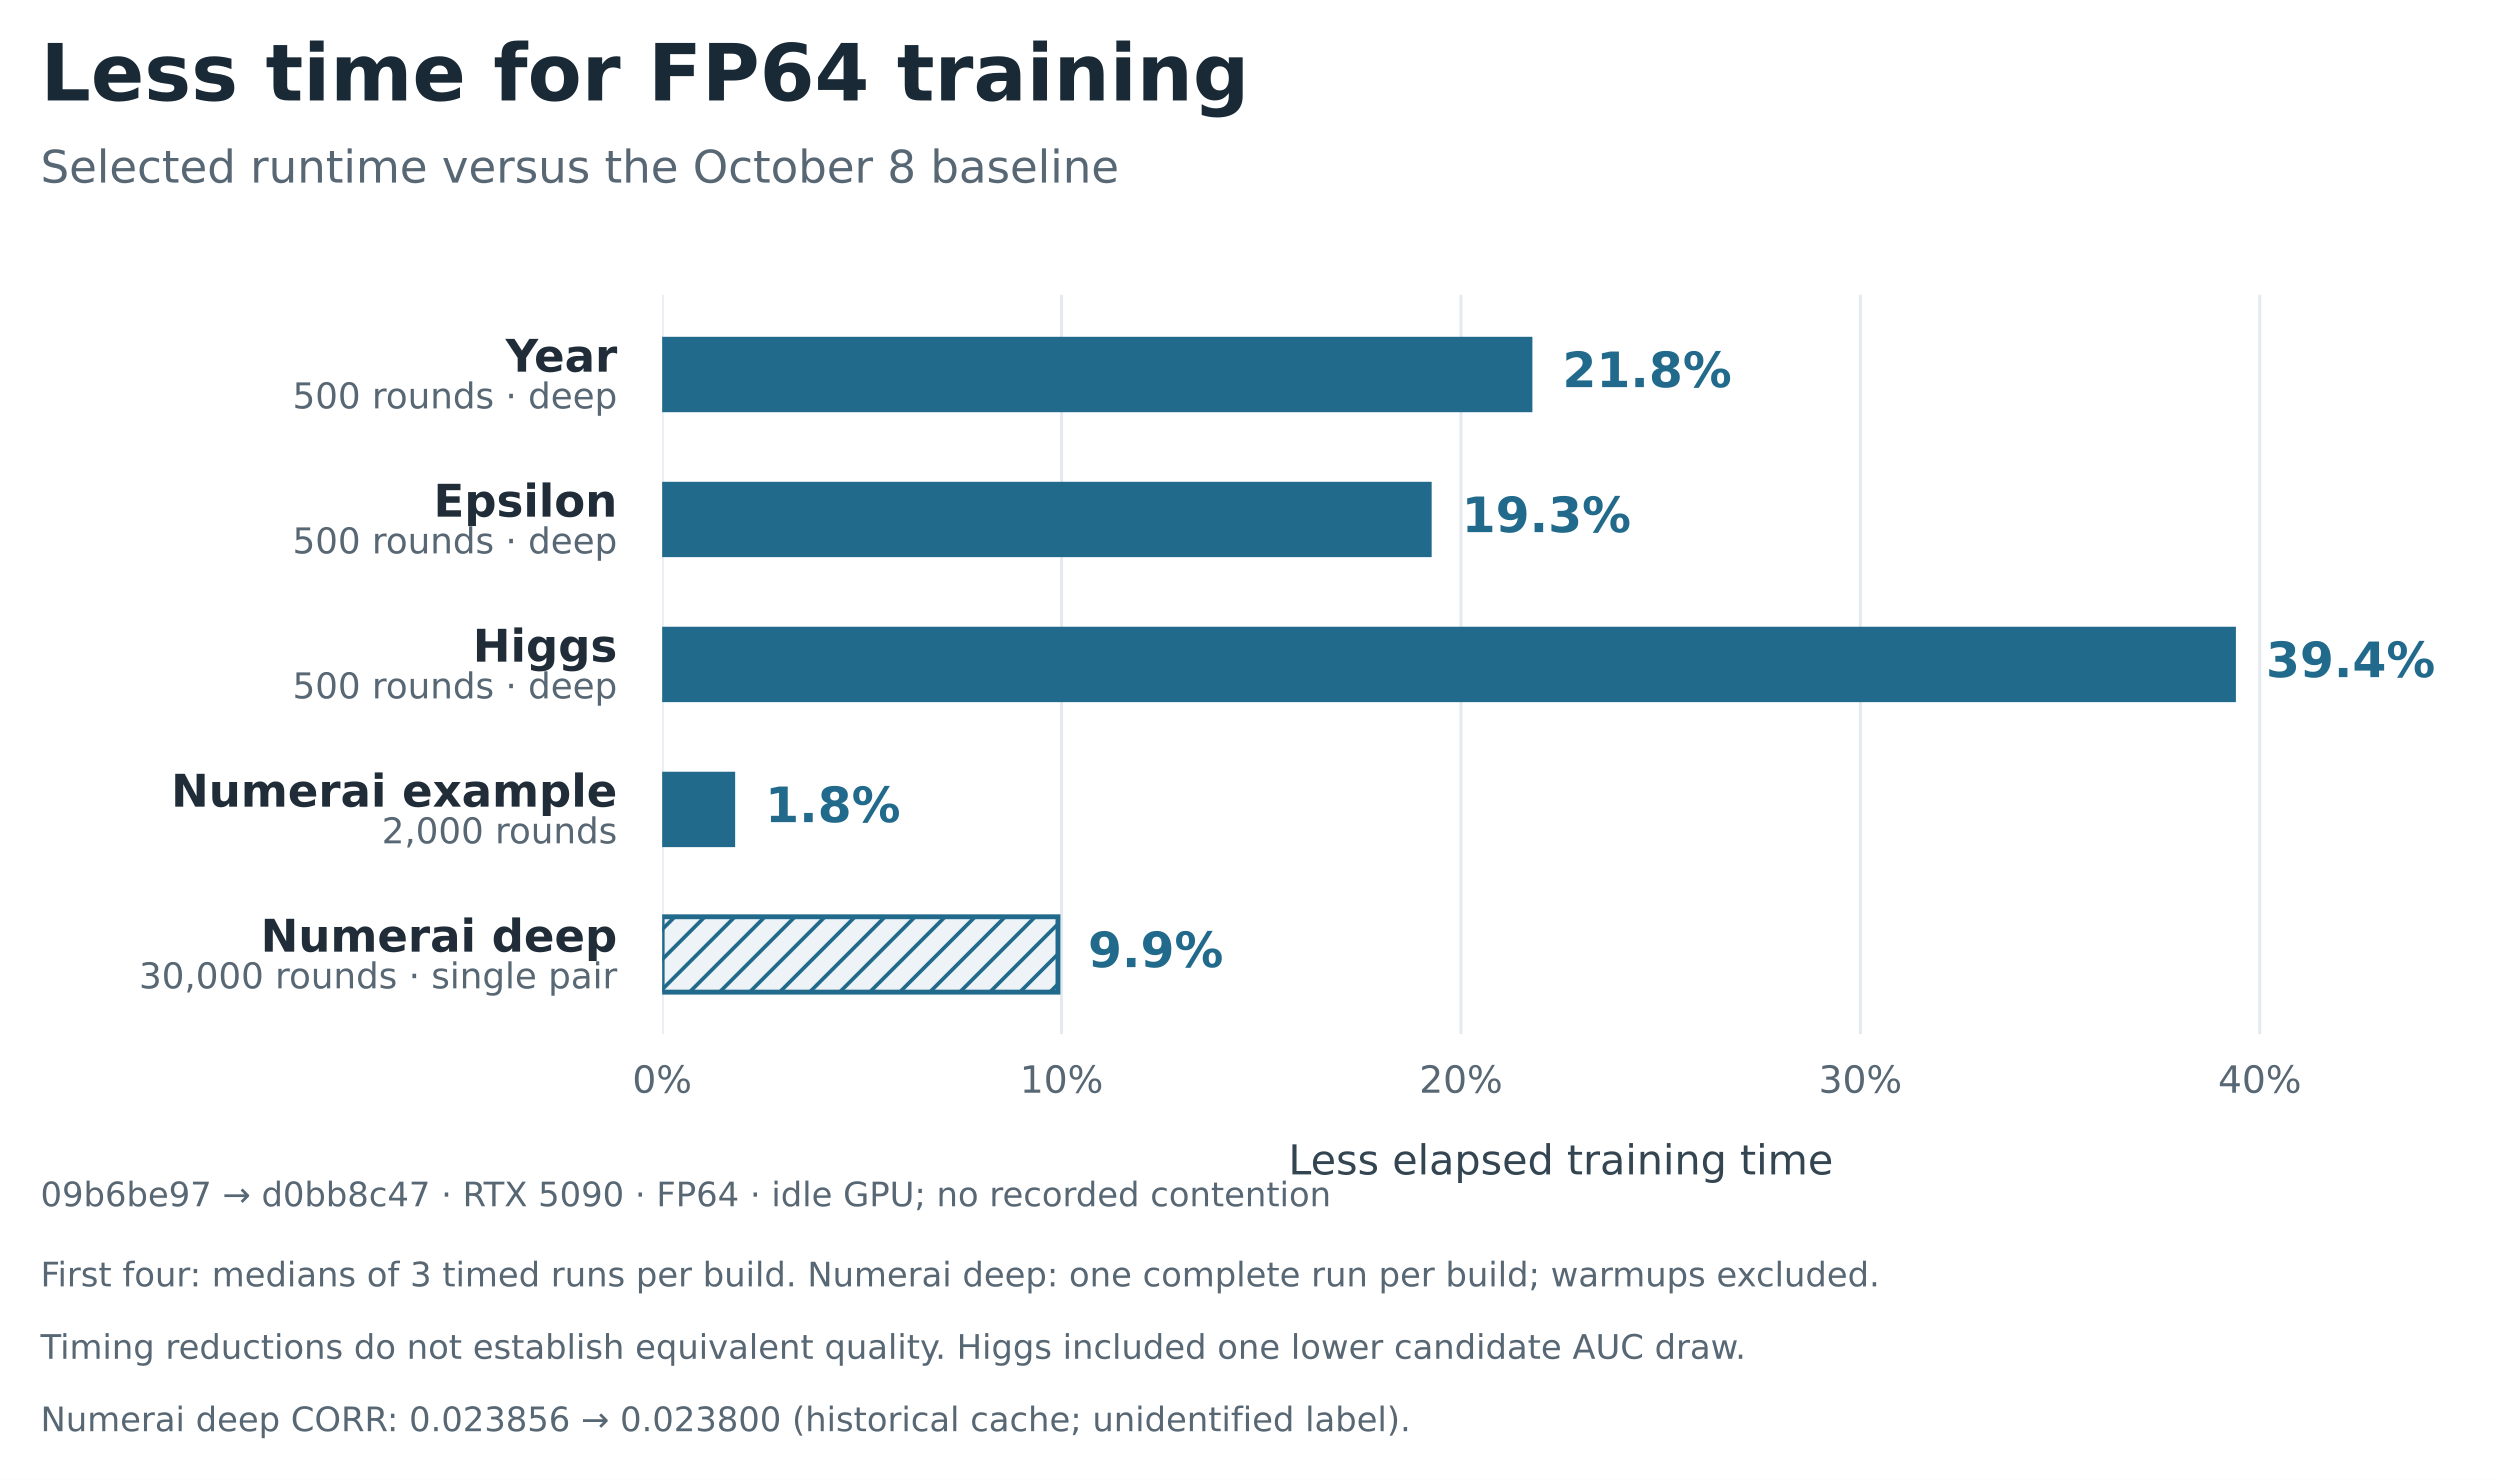
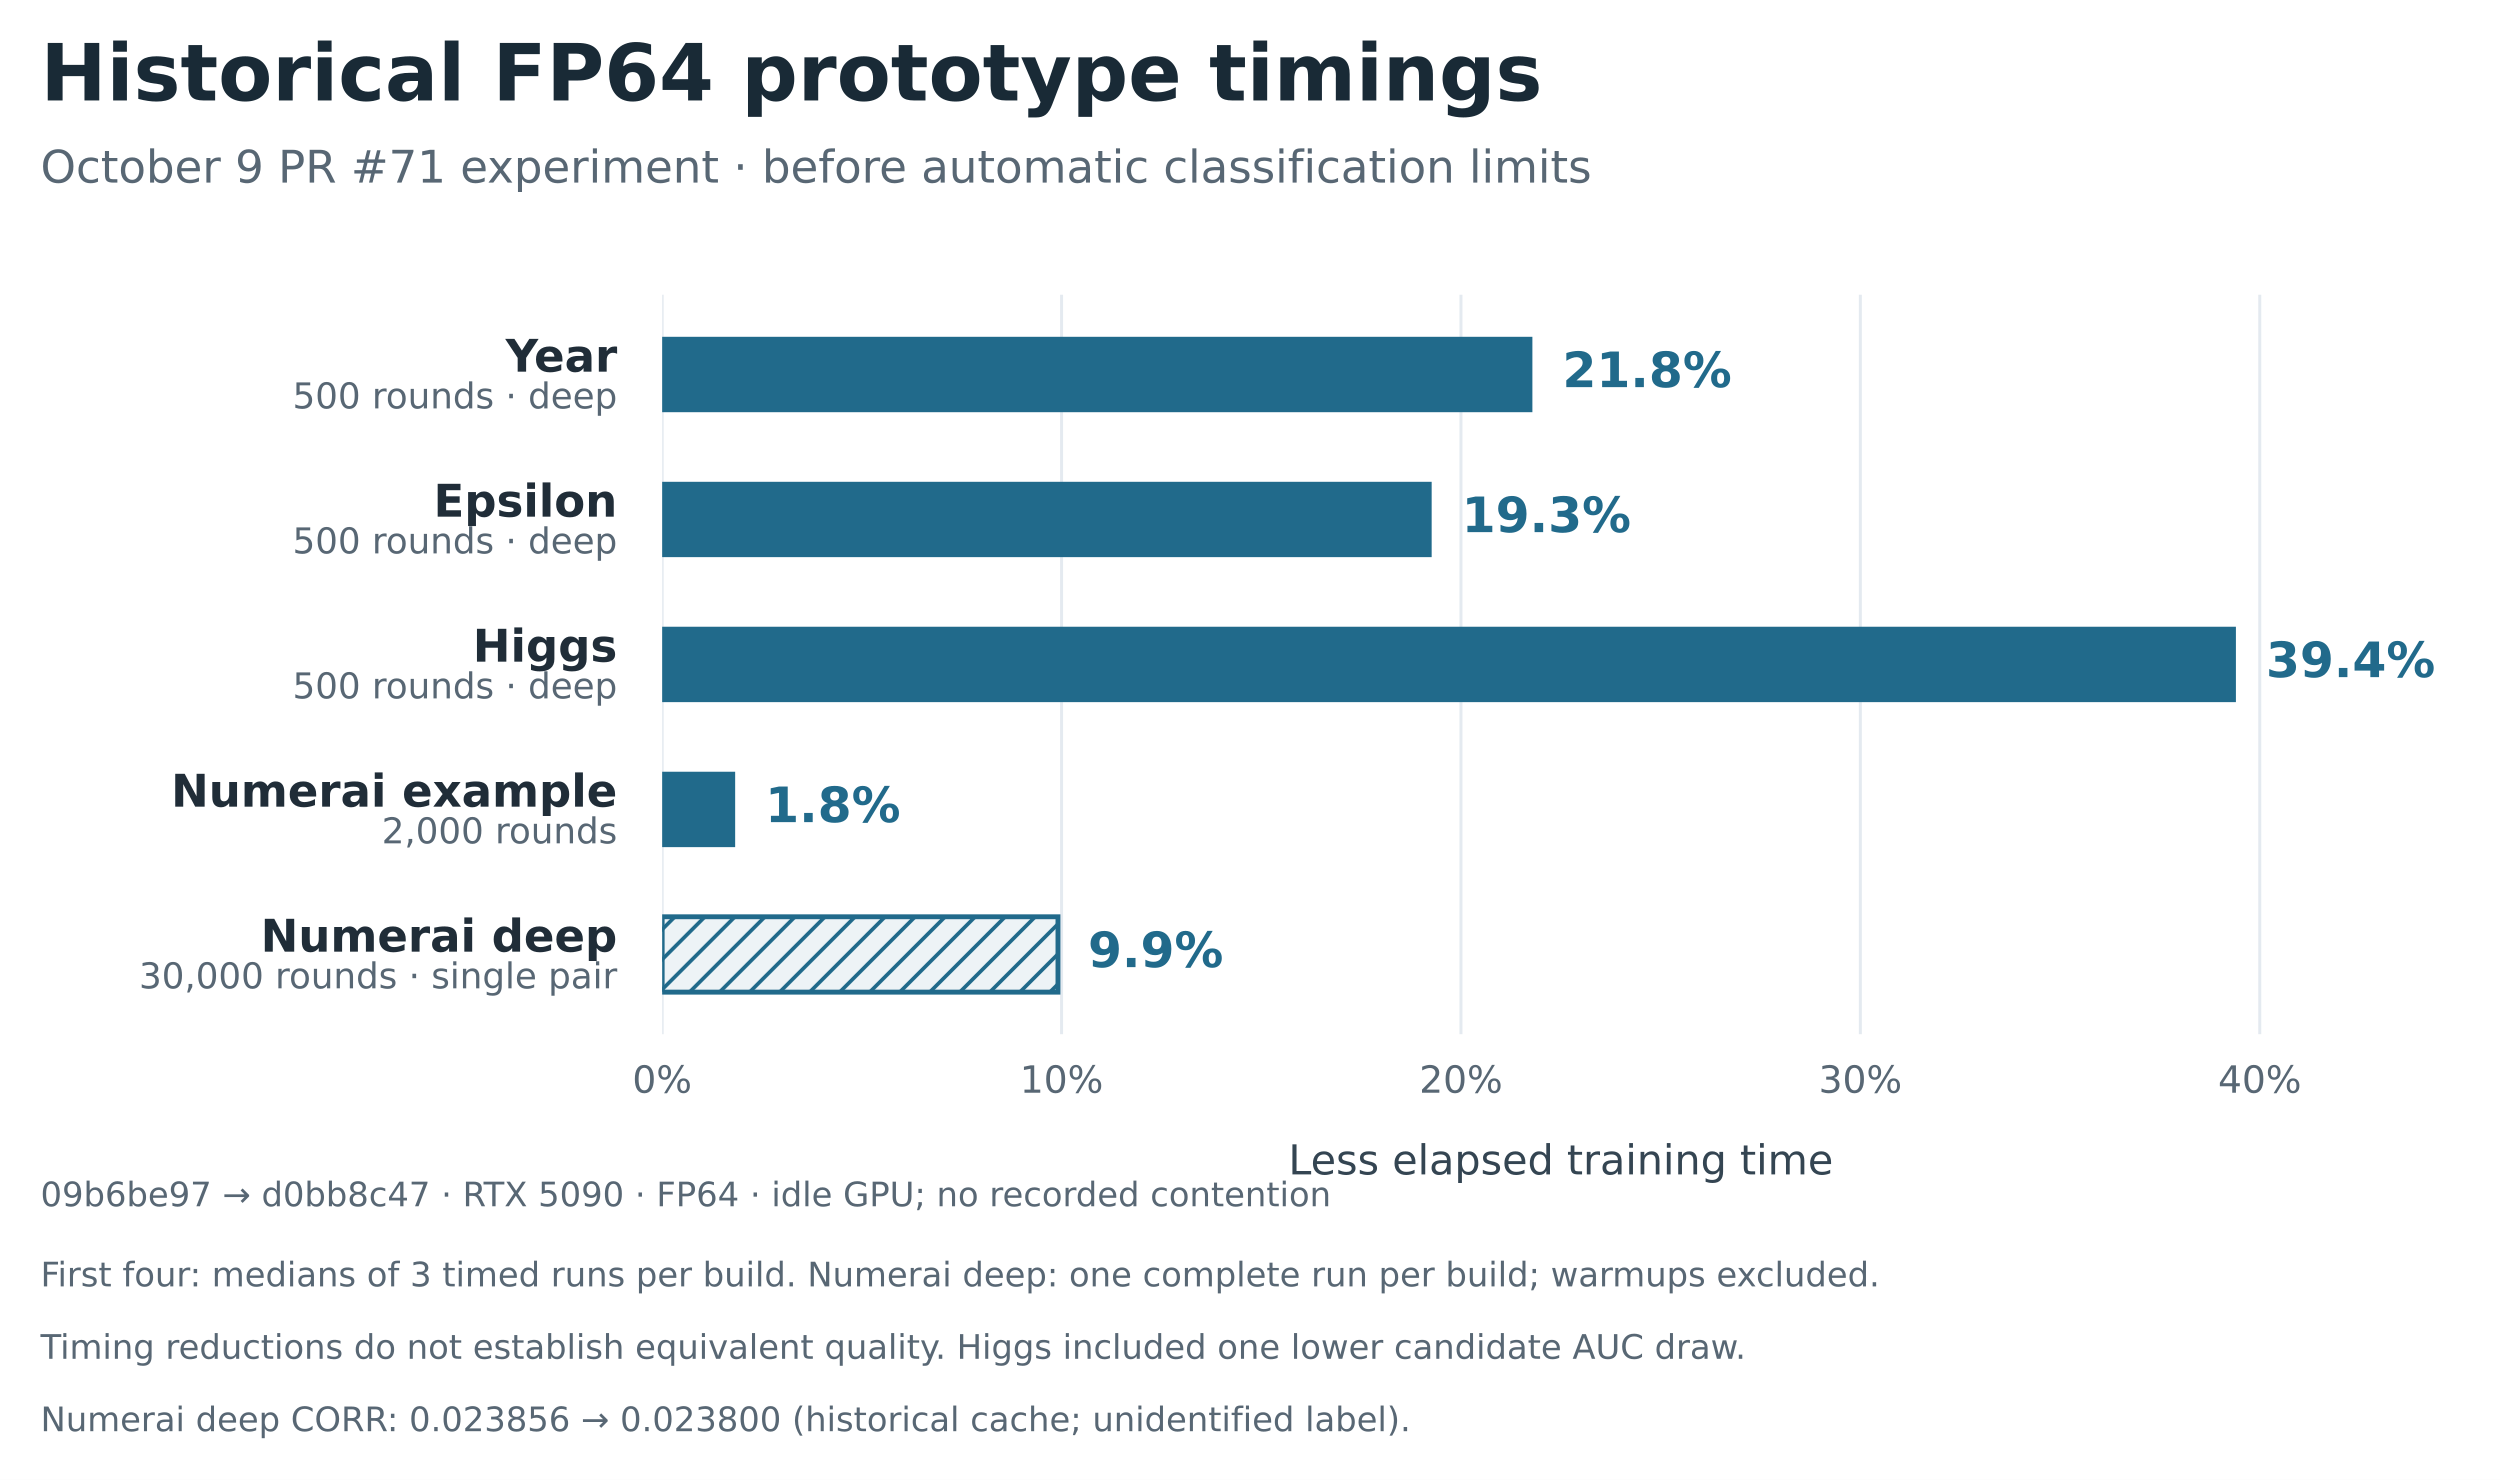
<svg xmlns="http://www.w3.org/2000/svg" width="666pt" height="394.229pt" viewBox="0 0 666 394.229" version="1.1">
  <defs>
    <style type="text/css">*{stroke-linejoin: round; stroke-linecap: butt}</style>
  </defs>
  <g id="figure_1">
    <g id="patch_1">
      <path d="M 0 394.229 L 666 394.229 L 666 0 L 0 0 z " style="fill: #ffffff" />
    </g>
    <g id="axes_1">
      <g id="patch_2">
        <path d="M 176.4 275.508 L 655.2 275.508 L 655.2 78.516 L 176.4 78.516 z " style="fill: #ffffff" />
      </g>
      <g id="matplotlib.axis_1">
        <g id="xtick_1">
          <g id="line2d_1">
            <path d="M 176.4 275.508 L 176.4 78.516 " clip-path="url(#p49cebc9b9d)" style="fill: none; stroke: #e4eaf0; stroke-width: 0.8; stroke-linecap: square" />
          </g>
          <g id="line2d_2" />
          <g id="text_1">
            <text style="font-size: 10px; font-family: 'DejaVu Sans'; text-anchor: middle; fill: #586774" x="176.4" y="291.106" transform="rotate(-0 176.4 291.1057)">0%</text>
          </g>
        </g>
        <g id="xtick_2">
          <g id="line2d_3">
            <path d="M 282.8 275.508 L 282.8 78.516 " clip-path="url(#p49cebc9b9d)" style="fill: none; stroke: #e4eaf0; stroke-width: 0.8; stroke-linecap: square" />
          </g>
          <g id="line2d_4" />
          <g id="text_2">
            <text style="font-size: 10px; font-family: 'DejaVu Sans'; text-anchor: middle; fill: #586774" x="282.8" y="291.106" transform="rotate(-0 282.8 291.1057)">10%</text>
          </g>
        </g>
        <g id="xtick_3">
          <g id="line2d_5">
            <path d="M 389.2 275.508 L 389.2 78.516 " clip-path="url(#p49cebc9b9d)" style="fill: none; stroke: #e4eaf0; stroke-width: 0.8; stroke-linecap: square" />
          </g>
          <g id="line2d_6" />
          <g id="text_3">
            <text style="font-size: 10px; font-family: 'DejaVu Sans'; text-anchor: middle; fill: #586774" x="389.2" y="291.106" transform="rotate(-0 389.2 291.1057)">20%</text>
          </g>
        </g>
        <g id="xtick_4">
          <g id="line2d_7">
            <path d="M 495.6 275.508 L 495.6 78.516 " clip-path="url(#p49cebc9b9d)" style="fill: none; stroke: #e4eaf0; stroke-width: 0.8; stroke-linecap: square" />
          </g>
          <g id="line2d_8" />
          <g id="text_4">
            <text style="font-size: 10px; font-family: 'DejaVu Sans'; text-anchor: middle; fill: #586774" x="495.6" y="291.106" transform="rotate(-0 495.6 291.1057)">30%</text>
          </g>
        </g>
        <g id="xtick_5">
          <g id="line2d_9">
            <path d="M 602 275.508 L 602 78.516 " clip-path="url(#p49cebc9b9d)" style="fill: none; stroke: #e4eaf0; stroke-width: 0.8; stroke-linecap: square" />
          </g>
          <g id="line2d_10" />
          <g id="text_5">
            <text style="font-size: 10px; font-family: 'DejaVu Sans'; text-anchor: middle; fill: #586774" x="602" y="291.106" transform="rotate(-0 602 291.1057)">40%</text>
          </g>
        </g>
        <g id="text_6">
          <text style="font-size: 11px; font-family: 'DejaVu Sans'; text-anchor: middle; fill: #344552" x="415.8" y="312.866" transform="rotate(-0 415.8 312.8663)">Less elapsed training time</text>
        </g>
      </g>
      <g id="matplotlib.axis_2" />
      <g id="patch_3">
        <path d="M 176.4 89.718 L 408.229 89.718 L 408.229 109.803 L 176.4 109.803 z " clip-path="url(#p49cebc9b9d)" style="fill: #216a8b" />
      </g>
      <g id="patch_4">
        <path d="M 176.4 128.343 L 381.396 128.343 L 381.396 148.429 L 176.4 148.429 z " clip-path="url(#p49cebc9b9d)" style="fill: #216a8b" />
      </g>
      <g id="patch_5">
        <path d="M 176.4 166.969 L 595.647 166.969 L 595.647 187.055 L 176.4 187.055 z " clip-path="url(#p49cebc9b9d)" style="fill: #216a8b" />
      </g>
      <g id="patch_6">
        <path d="M 176.4 205.595 L 195.846 205.595 L 195.846 225.681 L 176.4 225.681 z " clip-path="url(#p49cebc9b9d)" style="fill: #216a8b" />
      </g>
      <g id="patch_7">
        <path d="M 176.4 244.221 L 281.844 244.221 L 281.844 264.306 L 176.4 264.306 z " clip-path="url(#p49cebc9b9d)" style="fill: url(#h05b83db03e); stroke: #216a8b; stroke-width: 1.3; stroke-linejoin: miter" />
      </g>
      <g id="text_7">
        <text style="font-weight: 700; font-size: 13px; font-family: 'DejaVu Sans'; text-anchor: start; fill: #216a8b" x="416.229" y="103.137" transform="rotate(-0 416.2286 103.1372)">21.8%</text>
      </g>
      <g id="text_8">
        <text style="font-weight: 700; font-size: 12px; font-family: 'DejaVu Sans'; text-anchor: end; fill: #202d38" x="164.43" y="99.015" transform="rotate(-0 164.43 99.01484)">Year</text>
      </g>
      <g id="text_9">
        <text style="font-size: 9.5px; font-family: 'DejaVu Sans'; text-anchor: end; fill: #586774" x="164.43" y="108.795" transform="rotate(-0 164.43 108.7948)">500 rounds · deep</text>
      </g>
      <g id="text_10">
        <text style="font-weight: 700; font-size: 13px; font-family: 'DejaVu Sans'; text-anchor: start; fill: #216a8b" x="389.396" y="141.763" transform="rotate(-0 389.3958 141.7631)">19.3%</text>
      </g>
      <g id="text_11">
        <text style="font-weight: 700; font-size: 12px; font-family: 'DejaVu Sans'; text-anchor: end; fill: #202d38" x="164.43" y="137.641" transform="rotate(-0 164.43 137.6412)">Epsilon</text>
      </g>
      <g id="text_12">
        <text style="font-size: 9.5px; font-family: 'DejaVu Sans'; text-anchor: end; fill: #586774" x="164.43" y="147.421" transform="rotate(-0 164.43 147.4207)">500 rounds · deep</text>
      </g>
      <g id="text_13">
        <text style="font-weight: 700; font-size: 13px; font-family: 'DejaVu Sans'; text-anchor: start; fill: #216a8b" x="603.647" y="180.389" transform="rotate(-0 603.6472 180.389)">39.4%</text>
      </g>
      <g id="text_14">
        <text style="font-weight: 700; font-size: 12px; font-family: 'DejaVu Sans'; text-anchor: end; fill: #202d38" x="164.43" y="176.267" transform="rotate(-0 164.43 176.2671)">Higgs</text>
      </g>
      <g id="text_15">
        <text style="font-size: 9.5px; font-family: 'DejaVu Sans'; text-anchor: end; fill: #586774" x="164.43" y="186.047" transform="rotate(-0 164.43 186.0465)">500 rounds · deep</text>
      </g>
      <g id="text_16">
        <text style="font-weight: 700; font-size: 13px; font-family: 'DejaVu Sans'; text-anchor: start; fill: #216a8b" x="203.846" y="219.015" transform="rotate(-0 203.8458 219.0148)">1.8%</text>
      </g>
      <g id="text_17">
        <text style="font-weight: 700; font-size: 12px; font-family: 'DejaVu Sans'; text-anchor: end; fill: #202d38" x="164.43" y="214.893" transform="rotate(-0 164.43 214.893)">Numerai example</text>
      </g>
      <g id="text_18">
        <text style="font-size: 9.5px; font-family: 'DejaVu Sans'; text-anchor: end; fill: #586774" x="164.43" y="224.672" transform="rotate(-0 164.43 224.6724)">2,000 rounds</text>
      </g>
      <g id="text_19">
        <text style="font-weight: 700; font-size: 13px; font-family: 'DejaVu Sans'; text-anchor: start; fill: #216a8b" x="289.844" y="257.641" transform="rotate(-0 289.8436 257.6407)">9.9%</text>
      </g>
      <g id="text_20">
        <text style="font-weight: 700; font-size: 12px; font-family: 'DejaVu Sans'; text-anchor: end; fill: #202d38" x="164.43" y="253.519" transform="rotate(-0 164.43 253.5188)">Numerai deep</text>
      </g>
      <g id="text_21">
        <text style="font-size: 9.5px; font-family: 'DejaVu Sans'; text-anchor: end; fill: #586774" x="164.43" y="263.298" transform="rotate(-0 164.43 263.2983)">30,000 rounds · single pair</text>
      </g>
    </g>
    <g id="text_22">
-       <text style="font-weight: 700; font-size: 21px; font-family: 'DejaVu Sans'; text-anchor: start; fill: #192a36" x="10.8" y="26.757" transform="rotate(-0 10.8 26.75672)">Less time for FP64 training</text>
+       <text style="font-weight: 700; font-size: 21px; font-family: 'DejaVu Sans'; text-anchor: start; fill: #192a36" x="10.8" y="26.757" transform="rotate(-0 10.8 26.75672)">Historical FP64 prototype timings</text>
    </g>
    <g id="text_23">
-       <text style="font-size: 12px; font-family: 'DejaVu Sans'; text-anchor: start; fill: #586774" x="10.8" y="48.646" transform="rotate(-0 10.8 48.64612)">Selected runtime versus the October 8 baseline</text>
+       <text style="font-size: 12px; font-family: 'DejaVu Sans'; text-anchor: start; fill: #586774" x="10.8" y="48.646" transform="rotate(-0 10.8 48.64612)">October 9 PR #71 experiment · before automatic classification limits</text>
    </g>
    <g id="text_24">
      <text style="font-size: 9px; font-family: 'DejaVu Sans'; text-anchor: start; fill: #586774" x="10.8" y="321.349" transform="rotate(-0 10.8 321.3486)">09b6be97 → d0bb8c47  ·  RTX 5090  ·  FP64  ·  idle GPU; no recorded contention</text>
    </g>
    <g id="text_25">
      <text style="font-size: 9px; font-family: 'DejaVu Sans'; text-anchor: start; fill: #586774" x="10.8" y="342.689" transform="rotate(-0 10.8 342.6894)">First four: medians of 3 timed runs per build. Numerai deep: one complete run per build; warmups excluded.</text>
    </g>
    <g id="text_26">
      <text style="font-size: 9px; font-family: 'DejaVu Sans'; text-anchor: start; fill: #586774" x="10.8" y="361.978" transform="rotate(-0 10.8 361.9782)">Timing reductions do not establish equivalent quality. Higgs included one lower candidate AUC draw.</text>
    </g>
    <g id="text_27">
      <text style="font-size: 9px; font-family: 'DejaVu Sans'; text-anchor: start; fill: #586774" x="10.8" y="381.267" transform="rotate(-0 10.8 381.267)">Numerai deep CORR: 0.023856 → 0.023800 (historical cache; unidentified label).</text>
    </g>
  </g>
  <defs>
    <clipPath id="p49cebc9b9d">
      <rect x="176.4" y="78.516" width="478.8" height="196.992" />
    </clipPath>
  </defs>
  <defs>
    <pattern id="h05b83db03e" patternUnits="userSpaceOnUse" x="0" y="0" width="72" height="72">
      <rect x="0" y="0" width="73" height="73" fill="#edf3f6" />
      <path d="M -36 36 L 36 -36 M -32 40 L 40 -32 M -28 44 L 44 -28 M -24 48 L 48 -24 M -20 52 L 52 -20 M -16 56 L 56 -16 M -12 60 L 60 -12 M -8 64 L 64 -8 M -4 68 L 68 -4 M 0 72 L 72 0 M 4 76 L 76 4 M 8 80 L 80 8 M 12 84 L 84 12 M 16 88 L 88 16 M 20 92 L 92 20 M 24 96 L 96 24 M 28 100 L 100 28 M 32 104 L 104 32 M 36 108 L 108 36 " style="fill: #216a8b; stroke: #216a8b; stroke-width: 1.0; stroke-linecap: butt; stroke-linejoin: miter" />
    </pattern>
  </defs>
</svg>
